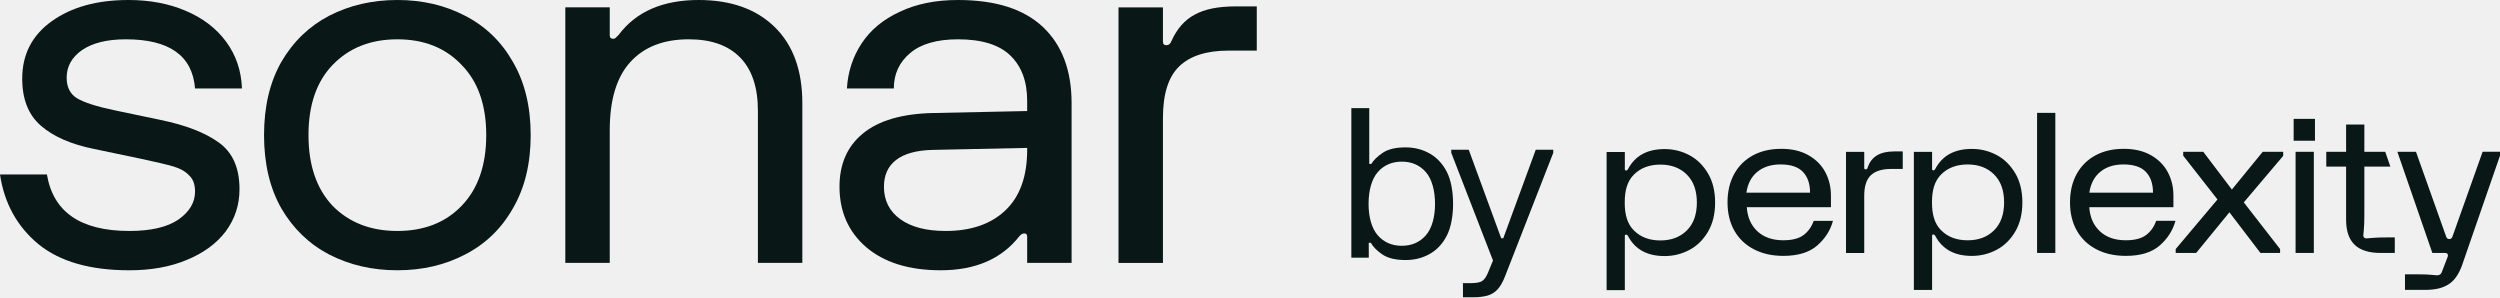
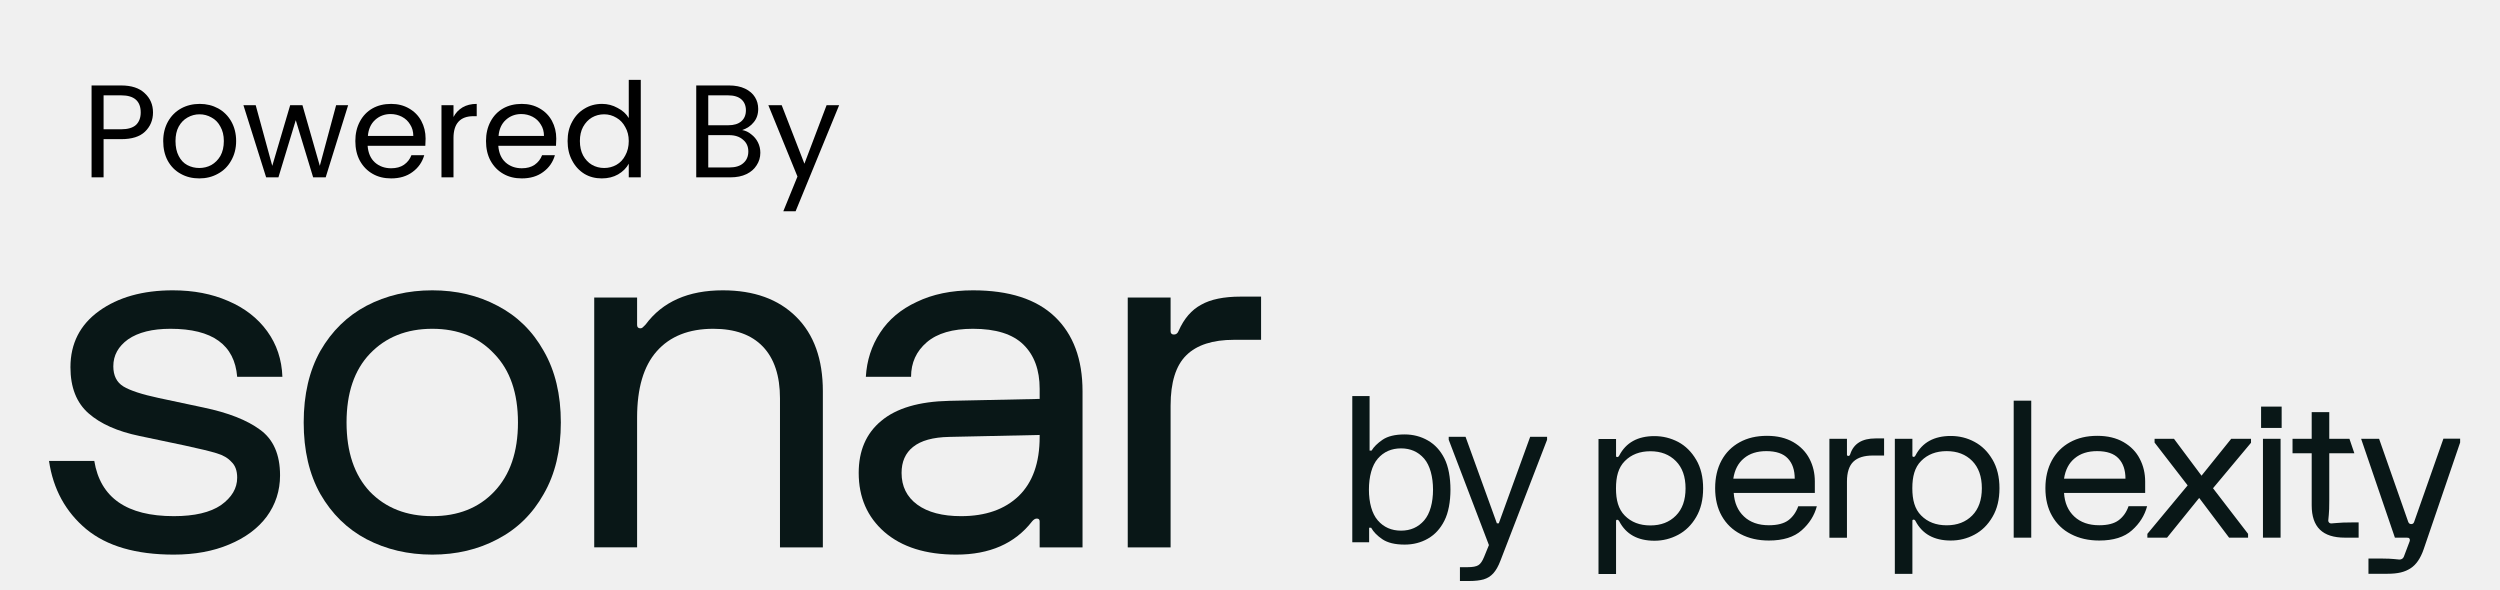
- <svg xmlns="http://www.w3.org/2000/svg" width="185" height="22" viewBox="0 0 185 22" fill="none">
-   <g clip-path="url(#clip0_437_1002)">
-     <path d="M82.769 0.546H86.058V3.091C86.058 3.261 86.143 3.345 86.313 3.345C86.483 3.345 86.605 3.249 86.678 3.054C87.092 2.133 87.664 1.478 88.396 1.091C89.127 0.679 90.139 0.473 91.43 0.473H93.001V3.745H90.918C89.286 3.745 88.068 4.133 87.264 4.909C86.46 5.685 86.058 6.958 86.058 8.727V19.455H82.769V0.546Z" fill="#091717" />
-     <path d="M62.123 13.818C62.123 12.145 62.696 10.836 63.841 9.891C65.01 8.921 66.752 8.411 69.066 8.363L76.01 8.217V7.454C76.01 6.024 75.596 4.909 74.767 4.109C73.939 3.309 72.648 2.909 70.894 2.909C69.335 2.909 68.153 3.249 67.35 3.927C66.546 4.606 66.143 5.478 66.143 6.545H62.672C62.745 5.309 63.111 4.194 63.768 3.2C64.426 2.207 65.364 1.431 66.582 0.873C67.8 0.291 69.237 0 70.894 0C73.671 0 75.766 0.667 77.179 2C78.591 3.333 79.298 5.212 79.298 7.636V19.454H76.01V17.491C76.01 17.345 75.936 17.273 75.79 17.273C75.668 17.273 75.547 17.345 75.425 17.491C74.109 19.164 72.173 20 69.614 20C67.275 20 65.437 19.43 64.097 18.291C62.781 17.151 62.123 15.66 62.123 13.818ZM65.412 13.818C65.412 14.836 65.814 15.636 66.619 16.218C67.422 16.8 68.543 17.091 69.981 17.091C71.856 17.091 73.331 16.582 74.402 15.564C75.474 14.546 76.01 13.055 76.01 11.091V10.945L69.066 11.091C67.824 11.115 66.899 11.37 66.289 11.855C65.704 12.315 65.412 12.97 65.412 13.818Z" fill="#091717" />
-     <path d="M41.834 0.545H45.122V2.618C45.122 2.787 45.208 2.872 45.378 2.872C45.452 2.872 45.512 2.848 45.56 2.799C45.634 2.727 45.706 2.654 45.78 2.581C47.071 0.86 49.044 0 51.699 0C54.087 0 55.962 0.667 57.327 2C58.691 3.333 59.373 5.212 59.373 7.636V19.454H56.084V8.181C56.084 6.46 55.645 5.151 54.768 4.253C53.891 3.356 52.625 2.908 50.968 2.908C49.093 2.908 47.643 3.478 46.62 4.617C45.621 5.733 45.121 7.405 45.121 9.635V19.453H41.833V0.545H41.834Z" fill="#091717" />
-     <path d="M29.404 0C31.256 0 32.925 0.388 34.411 1.164C35.921 1.939 37.103 3.079 37.955 4.582C38.832 6.085 39.271 7.891 39.271 10C39.271 12.109 38.832 13.915 37.955 15.418C37.102 16.921 35.921 18.061 34.411 18.836C32.925 19.612 31.256 20 29.404 20C27.553 20 25.872 19.612 24.362 18.836C22.876 18.061 21.695 16.921 20.818 15.418C19.965 13.915 19.539 12.109 19.539 10C19.539 7.891 19.965 6.085 20.818 4.582C21.695 3.079 22.877 1.939 24.362 1.164C25.872 0.388 27.554 0 29.404 0ZM29.404 2.909C27.431 2.909 25.835 3.539 24.618 4.8C23.424 6.036 22.828 7.769 22.828 10C22.828 12.231 23.425 13.976 24.618 15.236C25.836 16.472 27.431 17.091 29.404 17.091C31.378 17.091 32.962 16.473 34.155 15.236C35.373 13.975 35.982 12.23 35.982 10C35.982 7.77 35.373 6.036 34.155 4.8C32.961 3.539 31.378 2.909 29.404 2.909Z" fill="#091717" />
-     <path d="M9.501 0C11.085 0 12.497 0.266 13.74 0.8C15.007 1.333 16.005 2.097 16.736 3.091C17.467 4.085 17.857 5.236 17.905 6.545H14.434C14.238 4.121 12.534 2.909 9.318 2.909C7.929 2.909 6.845 3.175 6.065 3.709C5.31 4.242 4.933 4.921 4.933 5.746C4.933 6.449 5.188 6.957 5.7 7.273C6.236 7.588 7.138 7.879 8.404 8.146L11.876 8.874C13.752 9.261 15.19 9.819 16.189 10.546C17.212 11.274 17.723 12.425 17.723 14.001C17.723 15.165 17.382 16.207 16.7 17.128C16.018 18.025 15.056 18.728 13.813 19.237C12.595 19.747 11.182 20.001 9.574 20.001C6.676 20.001 4.434 19.359 2.85 18.074C1.267 16.764 0.317 15.043 0 12.909H3.472C3.935 15.696 5.969 17.091 9.574 17.091C11.158 17.091 12.363 16.813 13.192 16.255C14.021 15.673 14.434 14.982 14.434 14.182C14.434 13.649 14.289 13.249 13.996 12.982C13.728 12.691 13.35 12.473 12.863 12.328C12.376 12.182 11.56 11.989 10.414 11.746L6.942 11.019C5.262 10.679 3.958 10.11 3.033 9.31C2.107 8.51 1.644 7.346 1.644 5.819C1.644 4.025 2.375 2.606 3.837 1.564C5.298 0.521 7.187 0 9.501 0Z" fill="#091717" />
-   </g>
-   <path d="M140.143 11.205H140.803V12.501H139.949C139.28 12.501 138.778 12.655 138.449 12.962C138.12 13.27 137.954 13.773 137.954 14.475V18.723H136.605V11.236H137.954V12.431C137.954 12.497 137.99 12.532 138.058 12.532C138.098 12.532 138.128 12.522 138.149 12.503C138.171 12.483 138.19 12.447 138.211 12.388C138.47 11.602 139.116 11.207 140.147 11.207L140.143 11.205ZM149.123 12.809C149.477 13.409 149.656 14.131 149.656 14.976C149.656 15.821 149.48 16.543 149.123 17.143C148.768 17.744 148.307 18.193 147.741 18.49C147.176 18.787 146.568 18.937 145.918 18.937C144.637 18.937 143.738 18.448 143.217 17.467C143.177 17.39 143.126 17.352 143.066 17.352C143.007 17.352 142.975 17.38 142.975 17.439V21.456H141.626V11.236H142.975V12.518C142.975 12.574 143.005 12.604 143.066 12.604C143.128 12.604 143.177 12.566 143.217 12.489C143.738 11.511 144.637 11.019 145.918 11.019C146.568 11.019 147.176 11.169 147.741 11.466C148.307 11.763 148.766 12.212 149.123 12.813V12.809ZM148.304 14.976C148.304 14.093 148.058 13.405 147.563 12.91C147.068 12.416 146.415 12.17 145.604 12.17C144.792 12.17 144.14 12.416 143.644 12.91C143.149 13.403 142.967 14.093 142.967 14.976C142.967 15.86 143.149 16.547 143.644 17.042C144.14 17.538 144.792 17.782 145.604 17.782C146.415 17.782 147.068 17.536 147.563 17.042C148.058 16.549 148.304 15.86 148.304 14.976ZM126.386 12.821C126.741 13.421 126.919 14.143 126.919 14.988C126.919 15.833 126.743 16.555 126.386 17.156C126.031 17.756 125.57 18.205 125.004 18.502C124.439 18.799 123.831 18.949 123.181 18.949C121.9 18.949 121.001 18.46 120.48 17.479C120.44 17.402 120.389 17.364 120.33 17.364C120.27 17.364 120.238 17.392 120.238 17.451V21.468H118.889V11.248H120.238V12.53C120.238 12.586 120.268 12.617 120.33 12.617C120.391 12.617 120.44 12.578 120.48 12.501C121.001 11.523 121.9 11.031 123.181 11.031C123.831 11.031 124.439 11.181 125.004 11.478C125.57 11.776 126.029 12.224 126.386 12.825V12.821ZM125.568 14.986C125.568 14.103 125.321 13.415 124.826 12.92C124.331 12.427 123.678 12.18 122.867 12.18C122.055 12.18 121.403 12.427 120.908 12.92C120.412 13.415 120.23 14.103 120.23 14.986C120.23 15.87 120.412 16.557 120.908 17.052C121.403 17.548 122.055 17.793 122.867 17.793C123.678 17.793 124.331 17.546 124.826 17.052C125.321 16.559 125.568 15.87 125.568 14.986ZM134.214 16.343H135.64C135.451 17.044 135.062 17.651 134.477 18.165C133.891 18.678 133.054 18.935 131.964 18.935C131.143 18.935 130.421 18.775 129.796 18.452C129.171 18.13 128.689 17.673 128.347 17.077C128.007 16.482 127.837 15.781 127.837 14.974C127.837 14.167 128.003 13.468 128.332 12.871C128.661 12.277 129.125 11.818 129.72 11.497C130.315 11.175 131.012 11.013 131.813 11.013C132.614 11.013 133.277 11.173 133.831 11.489C134.386 11.806 134.8 12.226 135.077 12.748C135.353 13.272 135.489 13.844 135.489 14.469V15.332H129.263C129.312 16.08 129.575 16.677 130.051 17.117C130.525 17.558 131.165 17.78 131.964 17.78C132.614 17.78 133.113 17.653 133.457 17.398C133.802 17.143 134.055 16.792 134.216 16.339L134.214 16.343ZM129.233 14.256H133.944C133.944 13.603 133.77 13.092 133.419 12.722C133.069 12.354 132.518 12.168 131.768 12.168C131.069 12.168 130.495 12.348 130.051 12.708C129.607 13.068 129.333 13.583 129.233 14.254V14.256ZM150.744 18.718H152.095V8.353H150.744V18.718ZM169.73 10.415H171.307V8.795H169.73V10.415ZM175.555 17.605C175.31 17.629 175.162 17.641 175.113 17.641C175.043 17.641 174.985 17.621 174.947 17.582C174.907 17.544 174.885 17.491 174.885 17.422C174.885 17.376 174.898 17.233 174.924 16.998C174.947 16.763 174.962 16.399 174.962 15.912V12.33H176.887L176.507 11.234H174.962V9.218H173.612V11.234H172.144V12.33H173.612V16.27C173.612 17.097 173.823 17.71 174.244 18.114C174.664 18.516 175.304 18.718 176.165 18.718H177.214V17.568H176.689C176.179 17.568 175.801 17.58 175.557 17.605H175.555ZM183.714 11.232L181.479 17.514C181.449 17.59 181.402 17.691 181.249 17.691C181.096 17.691 181.048 17.59 181.018 17.514L178.782 11.232H177.405L179.994 18.718H180.909C180.969 18.718 181.014 18.725 181.045 18.733C181.075 18.743 181.101 18.765 181.12 18.805C181.158 18.862 181.154 18.949 181.105 19.064L180.684 20.158C180.623 20.302 180.51 20.374 180.34 20.374C180.278 20.374 180.14 20.362 179.919 20.338C179.698 20.314 179.416 20.302 179.065 20.302H177.969V21.452H179.409C180.251 21.452 180.754 21.314 181.19 21.042C181.626 20.769 181.961 20.285 182.204 19.594L185 11.517V11.23H183.714V11.232ZM165.159 14.026L163.043 11.234H161.558V11.521L164.093 14.76L161.001 18.431V18.718H162.516L164.977 15.71L167.272 18.718H168.727V18.431L166.041 14.976L168.955 11.535V11.234H167.44L165.159 14.026ZM169.873 18.718H171.224V11.234H169.873V18.721V18.718ZM160.984 16.343C160.793 17.044 160.406 17.651 159.822 18.165C159.235 18.678 158.398 18.935 157.308 18.935C156.488 18.935 155.765 18.775 155.14 18.452C154.513 18.13 154.033 17.673 153.691 17.077C153.351 16.482 153.181 15.781 153.181 14.974C153.181 14.167 153.347 13.468 153.676 12.871C154.008 12.277 154.469 11.818 155.064 11.497C155.659 11.175 156.356 11.013 157.157 11.013C157.958 11.013 158.621 11.173 159.176 11.489C159.73 11.806 160.145 12.226 160.421 12.748C160.697 13.272 160.833 13.844 160.833 14.469V15.332H154.607C154.656 16.08 154.919 16.677 155.395 17.117C155.869 17.558 156.509 17.78 157.308 17.78C157.958 17.78 158.457 17.653 158.802 17.398C159.146 17.143 159.399 16.792 159.558 16.339H160.984V16.343ZM154.611 14.256H159.322C159.322 13.603 159.148 13.092 158.797 12.722C158.447 12.354 157.896 12.168 157.146 12.168C156.445 12.168 155.873 12.348 155.429 12.708C154.985 13.068 154.711 13.583 154.611 14.254V14.256Z" fill="#091717" />
-   <path d="M100 8H101.325V12.13H101.477C101.648 11.847 101.93 11.571 102.326 11.305C102.719 11.04 103.281 10.906 104.01 10.906C104.673 10.906 105.271 11.059 105.803 11.363C106.336 11.668 106.757 12.119 107.065 12.717C107.374 13.315 107.528 14.185 107.528 15.083C107.528 15.981 107.374 16.836 107.065 17.436C106.755 18.036 106.336 18.49 105.803 18.79C105.271 19.092 104.673 19.243 104.01 19.243C103.281 19.243 102.715 19.109 102.311 18.84C101.907 18.57 101.616 18.278 101.441 17.965H101.289V19.068H100V8ZM101.274 15.083C101.274 16.048 101.501 16.899 101.956 17.415C102.411 17.931 103.005 18.188 103.736 18.188C104.467 18.188 105.055 17.931 105.511 17.415C105.966 16.899 106.192 16.048 106.192 15.083C106.192 14.118 105.964 13.25 105.511 12.734C105.057 12.218 104.465 11.961 103.736 11.961C103.007 11.961 102.409 12.218 101.956 12.734C101.501 13.25 101.274 14.114 101.274 15.083Z" fill="#091717" />
-   <path d="M107.392 11.081H108.687L111.089 17.633H111.241L113.646 11.081H114.941V11.309L111.369 20.456C111.209 20.873 111.025 21.19 110.82 21.415C110.615 21.637 110.365 21.791 110.07 21.875C109.775 21.959 109.414 22 108.982 22H108.259V20.951H108.847C109.228 20.951 109.501 20.903 109.664 20.806C109.828 20.709 109.976 20.5 110.113 20.176L110.482 19.278L107.394 11.309V11.081H107.392Z" fill="#091717" />
+ <svg xmlns="http://www.w3.org/2000/svg" width="195" zoomAndPan="magnify" viewBox="0 0 146.25 34.5" height="46" preserveAspectRatio="xMidYMid meet" version="1.0">
  <defs>
-     <clipPath id="clip0_437_1002">
-       <rect width="93" height="20" fill="white" />
+     <g />
+     <clipPath id="bdb8cb89c6">
+       <path d="M 65 17 L 73.773 17 L 73.773 32.445 L 65 32.445 Z M 65 17 " clip-rule="nonzero" />
+     </clipPath>
+     <clipPath id="45fef840c6">
+       <path d="M 50 16.984 L 64 16.984 L 64 32.445 L 50 32.445 Z M 50 16.984 " clip-rule="nonzero" />
+     </clipPath>
+     <clipPath id="cf7a25b7e1">
+       <path d="M 34 16.984 L 49 16.984 L 49 32.445 L 34 32.445 Z M 34 16.984 " clip-rule="nonzero" />
+     </clipPath>
+     <clipPath id="521e0867e7">
+       <path d="M 17 16.984 L 33 16.984 L 33 32.445 L 17 32.445 Z M 17 16.984 " clip-rule="nonzero" />
+     </clipPath>
+     <clipPath id="966e39c437">
+       <path d="M 2.867 16.984 L 17 16.984 L 17 32.445 L 2.867 32.445 Z M 2.867 16.984 " clip-rule="nonzero" />
+     </clipPath>
+     <clipPath id="2e2c55bf14">
+       <path d="M 93 23 L 144 23 L 144 33.988 L 93 33.988 Z M 93 23 " clip-rule="nonzero" />
+     </clipPath>
+     <clipPath id="8f5b9cd668">
+       <path d="M 84 25 L 91 25 L 91 33.988 L 84 33.988 Z M 84 25 " clip-rule="nonzero" />
    </clipPath>
  </defs>
+   <g clip-path="url(#bdb8cb89c6)">
+     <path fill="#091717" d="M 65.973 17.406 L 68.48 17.406 L 68.48 19.375 C 68.48 19.508 68.547 19.57 68.676 19.57 C 68.805 19.57 68.898 19.496 68.953 19.348 C 69.27 18.633 69.707 18.129 70.266 17.828 C 70.82 17.512 71.594 17.352 72.578 17.352 L 73.773 17.352 L 73.773 19.879 L 72.188 19.879 C 70.941 19.879 70.012 20.18 69.402 20.781 C 68.789 21.379 68.48 22.363 68.48 23.73 L 68.48 32.023 L 65.973 32.023 Z M 65.973 17.406 " fill-opacity="1" fill-rule="nonzero" />
+   </g>
+   <g clip-path="url(#45fef840c6)">
+     <path fill="#091717" d="M 50.234 27.664 C 50.234 26.371 50.668 25.359 51.543 24.629 C 52.434 23.879 53.762 23.488 55.527 23.449 L 60.82 23.336 L 60.82 22.746 C 60.82 21.641 60.504 20.781 59.871 20.16 C 59.242 19.543 58.258 19.234 56.918 19.234 C 55.73 19.234 54.832 19.496 54.219 20.02 C 53.605 20.547 53.297 21.219 53.297 22.043 L 50.652 22.043 C 50.707 21.09 50.984 20.227 51.488 19.461 C 51.988 18.691 52.703 18.09 53.633 17.66 C 54.562 17.211 55.656 16.984 56.918 16.984 C 59.035 16.984 60.633 17.5 61.711 18.531 C 62.789 19.562 63.328 21.016 63.328 22.887 L 63.328 32.023 L 60.82 32.023 L 60.82 30.504 C 60.82 30.391 60.766 30.336 60.652 30.336 C 60.559 30.336 60.469 30.391 60.375 30.504 C 59.371 31.797 57.895 32.445 55.945 32.445 C 54.16 32.445 52.758 32.004 51.738 31.121 C 50.734 30.242 50.234 29.09 50.234 27.664 Z M 52.742 27.664 C 52.742 28.453 53.047 29.07 53.66 29.52 C 54.273 29.969 55.129 30.195 56.223 30.195 C 57.652 30.195 58.777 29.801 59.594 29.016 C 60.41 28.227 60.82 27.074 60.82 25.559 L 60.82 25.445 L 55.527 25.559 C 54.578 25.578 53.875 25.773 53.41 26.148 C 52.965 26.504 52.742 27.012 52.742 27.664 Z M 52.742 27.664 " fill-opacity="1" fill-rule="nonzero" />
+   </g>
+   <g clip-path="url(#cf7a25b7e1)">
+     <path fill="#091717" d="M 34.766 17.406 L 37.27 17.406 L 37.27 19.008 C 37.27 19.141 37.336 19.207 37.465 19.207 C 37.523 19.207 37.566 19.188 37.605 19.148 C 37.66 19.094 37.715 19.035 37.773 18.98 C 38.758 17.652 40.262 16.984 42.285 16.984 C 44.105 16.984 45.535 17.5 46.574 18.531 C 47.617 19.562 48.137 21.016 48.137 22.887 L 48.137 32.023 L 45.629 32.023 L 45.629 23.309 C 45.629 21.98 45.293 20.969 44.625 20.273 C 43.957 19.578 42.992 19.234 41.727 19.234 C 40.297 19.234 39.191 19.672 38.414 20.555 C 37.652 21.418 37.27 22.707 37.27 24.434 L 37.27 32.02 L 34.762 32.02 L 34.762 17.406 Z M 34.766 17.406 " fill-opacity="1" fill-rule="nonzero" />
+   </g>
+   <g clip-path="url(#521e0867e7)">
+     <path fill="#091717" d="M 25.289 16.984 C 26.699 16.984 27.973 17.285 29.105 17.887 C 30.254 18.484 31.156 19.367 31.805 20.527 C 32.477 21.688 32.809 23.086 32.809 24.715 C 32.809 26.344 32.477 27.742 31.805 28.902 C 31.156 30.062 30.254 30.945 29.105 31.543 C 27.973 32.145 26.699 32.445 25.289 32.445 C 23.875 32.445 22.594 32.145 21.441 31.543 C 20.309 30.945 19.41 30.062 18.742 28.902 C 18.09 27.742 17.766 26.344 17.766 24.715 C 17.766 23.086 18.09 21.688 18.742 20.527 C 19.41 19.367 20.312 18.484 21.441 17.887 C 22.594 17.285 23.875 16.984 25.289 16.984 Z M 25.289 19.234 C 23.781 19.234 22.566 19.723 21.637 20.695 C 20.727 21.652 20.273 22.992 20.273 24.715 C 20.273 26.438 20.727 27.789 21.637 28.762 C 22.566 29.719 23.781 30.195 25.289 30.195 C 26.793 30.195 28 29.719 28.91 28.762 C 29.84 27.785 30.301 26.438 30.301 24.715 C 30.301 22.992 29.84 21.652 28.91 20.695 C 28 19.723 26.793 19.234 25.289 19.234 Z M 25.289 19.234 " fill-opacity="1" fill-rule="nonzero" />
+   </g>
+   <g clip-path="url(#966e39c437)">
+     <path fill="#091717" d="M 10.113 16.984 C 11.32 16.984 12.398 17.191 13.344 17.605 C 14.309 18.016 15.07 18.605 15.629 19.375 C 16.188 20.145 16.484 21.031 16.52 22.043 L 13.875 22.043 C 13.723 20.172 12.426 19.234 9.973 19.234 C 8.914 19.234 8.086 19.441 7.492 19.852 C 6.918 20.266 6.629 20.789 6.629 21.426 C 6.629 21.969 6.824 22.363 7.215 22.605 C 7.621 22.852 8.312 23.074 9.277 23.281 L 11.922 23.844 C 13.355 24.145 14.449 24.574 15.211 25.137 C 15.992 25.699 16.383 26.59 16.383 27.809 C 16.383 28.707 16.121 29.512 15.602 30.223 C 15.082 30.918 14.348 31.461 13.398 31.855 C 12.473 32.246 11.395 32.445 10.168 32.445 C 7.957 32.445 6.25 31.949 5.043 30.953 C 3.836 29.941 3.109 28.613 2.867 26.965 L 5.516 26.965 C 5.867 29.117 7.418 30.195 10.168 30.195 C 11.375 30.195 12.293 29.98 12.926 29.551 C 13.559 29.098 13.875 28.566 13.875 27.945 C 13.875 27.535 13.762 27.227 13.539 27.02 C 13.336 26.793 13.047 26.625 12.676 26.516 C 12.305 26.402 11.684 26.25 10.809 26.062 L 8.16 25.504 C 6.879 25.238 5.887 24.801 5.18 24.18 C 4.477 23.562 4.121 22.664 4.121 21.484 C 4.121 20.098 4.68 19 5.793 18.195 C 6.91 17.391 8.348 16.984 10.113 16.984 Z M 10.113 16.984 " fill-opacity="1" fill-rule="nonzero" />
+   </g>
+   <g clip-path="url(#2e2c55bf14)">
+     <path fill="#091717" d="M 109.719 25.645 L 110.219 25.645 L 110.219 26.648 L 109.57 26.648 C 109.059 26.648 108.676 26.766 108.426 27.004 C 108.176 27.242 108.047 27.633 108.047 28.172 L 108.047 31.457 L 107.02 31.457 L 107.02 25.668 L 108.047 25.668 L 108.047 26.594 C 108.047 26.645 108.074 26.672 108.129 26.672 C 108.156 26.672 108.18 26.664 108.195 26.648 C 108.215 26.633 108.227 26.605 108.242 26.559 C 108.441 25.953 108.934 25.648 109.719 25.648 Z M 116.562 26.887 C 116.832 27.352 116.969 27.906 116.969 28.562 C 116.969 29.215 116.836 29.773 116.562 30.234 C 116.293 30.699 115.941 31.047 115.508 31.277 C 115.078 31.508 114.617 31.621 114.121 31.621 C 113.145 31.621 112.457 31.242 112.059 30.484 C 112.031 30.426 111.992 30.398 111.945 30.398 C 111.902 30.398 111.875 30.418 111.875 30.465 L 111.875 33.57 L 110.848 33.57 L 110.848 25.668 L 111.875 25.668 L 111.875 26.66 C 111.875 26.703 111.898 26.727 111.945 26.727 C 111.992 26.727 112.031 26.699 112.059 26.637 C 112.457 25.883 113.145 25.504 114.121 25.504 C 114.617 25.504 115.078 25.617 115.508 25.848 C 115.941 26.078 116.293 26.426 116.562 26.891 Z M 115.938 28.562 C 115.938 27.879 115.75 27.348 115.375 26.965 C 114.996 26.582 114.5 26.391 113.879 26.391 C 113.262 26.391 112.766 26.582 112.387 26.965 C 112.008 27.344 111.871 27.879 111.871 28.562 C 111.871 29.242 112.008 29.773 112.387 30.156 C 112.766 30.539 113.262 30.73 113.879 30.73 C 114.5 30.73 114.996 30.539 115.375 30.156 C 115.75 29.777 115.938 29.242 115.938 28.562 Z M 99.227 26.895 C 99.5 27.359 99.633 27.918 99.633 28.57 C 99.633 29.223 99.5 29.781 99.227 30.246 C 98.957 30.711 98.605 31.055 98.176 31.285 C 97.742 31.516 97.281 31.633 96.785 31.633 C 95.809 31.633 95.121 31.254 94.727 30.496 C 94.695 30.438 94.656 30.406 94.609 30.406 C 94.566 30.406 94.539 30.43 94.539 30.473 L 94.539 33.578 L 93.512 33.578 L 93.512 25.68 L 94.539 25.68 L 94.539 26.668 C 94.539 26.715 94.562 26.738 94.609 26.738 C 94.656 26.738 94.695 26.707 94.727 26.648 C 95.121 25.891 95.809 25.512 96.785 25.512 C 97.281 25.512 97.742 25.629 98.176 25.855 C 98.605 26.086 98.957 26.434 99.227 26.898 Z M 98.605 28.57 C 98.605 27.887 98.418 27.355 98.039 26.973 C 97.66 26.59 97.164 26.398 96.547 26.398 C 95.926 26.398 95.43 26.59 95.051 26.973 C 94.672 27.355 94.535 27.887 94.535 28.57 C 94.535 29.25 94.672 29.781 95.051 30.164 C 95.43 30.547 95.926 30.738 96.547 30.738 C 97.164 30.738 97.66 30.547 98.039 30.164 C 98.418 29.785 98.605 29.25 98.605 28.57 Z M 105.195 29.617 L 106.285 29.617 C 106.141 30.16 105.844 30.629 105.398 31.023 C 104.949 31.422 104.312 31.621 103.48 31.621 C 102.855 31.621 102.305 31.496 101.828 31.246 C 101.352 31 100.984 30.645 100.723 30.184 C 100.465 29.727 100.336 29.184 100.336 28.559 C 100.336 27.938 100.461 27.395 100.711 26.934 C 100.961 26.473 101.316 26.121 101.77 25.871 C 102.223 25.621 102.754 25.496 103.367 25.496 C 103.977 25.496 104.48 25.621 104.906 25.863 C 105.328 26.109 105.645 26.434 105.855 26.84 C 106.066 27.242 106.168 27.688 106.168 28.168 L 106.168 28.836 L 101.422 28.836 C 101.461 29.414 101.66 29.875 102.023 30.215 C 102.383 30.555 102.871 30.727 103.48 30.727 C 103.977 30.727 104.355 30.629 104.621 30.434 C 104.883 30.234 105.074 29.965 105.199 29.613 Z M 101.398 28.004 L 104.992 28.004 C 104.992 27.5 104.859 27.105 104.59 26.82 C 104.324 26.535 103.902 26.391 103.332 26.391 C 102.797 26.391 102.359 26.527 102.023 26.809 C 101.684 27.086 101.477 27.484 101.398 28.004 Z M 117.801 31.453 L 118.828 31.453 L 118.828 23.441 L 117.801 23.441 Z M 132.273 25.035 L 133.477 25.035 L 133.477 23.785 L 132.273 23.785 Z M 136.715 30.594 C 136.527 30.609 136.418 30.621 136.379 30.621 C 136.324 30.621 136.281 30.605 136.254 30.574 C 136.223 30.547 136.203 30.504 136.203 30.453 C 136.203 30.414 136.215 30.305 136.234 30.125 C 136.254 29.941 136.262 29.66 136.262 29.285 L 136.262 26.516 L 137.73 26.516 L 137.441 25.668 L 136.262 25.668 L 136.262 24.109 L 135.234 24.109 L 135.234 25.668 L 134.113 25.668 L 134.113 26.516 L 135.234 26.516 L 135.234 29.562 C 135.234 30.199 135.395 30.672 135.715 30.984 C 136.035 31.297 136.523 31.453 137.18 31.453 L 137.98 31.453 L 137.98 30.562 L 137.582 30.562 C 137.191 30.562 136.902 30.574 136.719 30.594 Z M 142.938 25.668 L 141.23 30.523 C 141.211 30.582 141.172 30.66 141.059 30.66 C 140.941 30.66 140.902 30.582 140.879 30.523 L 139.176 25.668 L 138.125 25.668 L 140.102 31.453 L 140.797 31.453 C 140.844 31.453 140.879 31.457 140.902 31.465 C 140.926 31.473 140.945 31.488 140.957 31.52 C 140.988 31.562 140.984 31.633 140.945 31.719 L 140.625 32.566 C 140.578 32.676 140.492 32.734 140.363 32.734 C 140.316 32.734 140.211 32.723 140.043 32.703 C 139.875 32.688 139.66 32.676 139.391 32.676 L 138.555 32.676 L 138.555 33.566 L 139.652 33.566 C 140.297 33.566 140.68 33.461 141.012 33.25 C 141.344 33.039 141.602 32.664 141.785 32.129 L 143.918 25.887 L 143.918 25.664 L 142.938 25.664 Z M 128.789 27.828 L 127.176 25.668 L 126.043 25.668 L 126.043 25.891 L 127.977 28.395 L 125.621 31.23 L 125.621 31.453 L 126.773 31.453 L 128.652 29.129 L 130.402 31.453 L 131.512 31.453 L 131.512 31.23 L 129.461 28.562 L 131.684 25.902 L 131.684 25.668 L 130.527 25.668 Z M 132.383 31.453 L 133.414 31.453 L 133.414 25.668 L 132.383 25.668 Z M 125.605 29.617 C 125.461 30.16 125.164 30.629 124.719 31.023 C 124.273 31.422 123.637 31.621 122.805 31.621 C 122.18 31.621 121.629 31.496 121.152 31.246 C 120.672 31 120.309 30.645 120.047 30.184 C 119.785 29.727 119.656 29.184 119.656 28.559 C 119.656 27.938 119.785 27.395 120.035 26.934 C 120.289 26.473 120.641 26.121 121.094 25.871 C 121.547 25.621 122.078 25.496 122.688 25.496 C 123.301 25.496 123.805 25.621 124.227 25.863 C 124.652 26.109 124.969 26.434 125.176 26.84 C 125.387 27.242 125.492 27.688 125.492 28.168 L 125.492 28.836 L 120.746 28.836 C 120.781 29.414 120.98 29.875 121.344 30.215 C 121.707 30.555 122.195 30.727 122.805 30.727 C 123.301 30.727 123.68 30.629 123.941 30.434 C 124.207 30.234 124.398 29.965 124.52 29.613 L 125.605 29.613 Z M 120.746 28.004 L 124.34 28.004 C 124.34 27.5 124.207 27.105 123.938 26.82 C 123.672 26.535 123.254 26.391 122.68 26.391 C 122.145 26.391 121.711 26.527 121.371 26.809 C 121.031 27.086 120.824 27.484 120.746 28.004 Z M 120.746 28.004 " fill-opacity="1" fill-rule="nonzero" />
+   </g>
+   <path fill="#091717" d="M 79.109 23.168 L 80.121 23.168 L 80.121 26.359 L 80.238 26.359 C 80.367 26.141 80.582 25.93 80.883 25.723 C 81.184 25.52 81.613 25.414 82.168 25.414 C 82.672 25.414 83.129 25.535 83.535 25.77 C 83.941 26.004 84.262 26.352 84.496 26.816 C 84.734 27.277 84.852 27.949 84.852 28.645 C 84.852 29.336 84.734 30 84.496 30.461 C 84.262 30.926 83.941 31.277 83.535 31.508 C 83.129 31.742 82.672 31.859 82.168 31.859 C 81.613 31.859 81.18 31.754 80.871 31.547 C 80.566 31.34 80.344 31.113 80.211 30.871 L 80.094 30.871 L 80.094 31.723 L 79.109 31.723 Z M 80.082 28.645 C 80.082 29.391 80.254 30.047 80.602 30.445 C 80.949 30.844 81.402 31.043 81.961 31.043 C 82.516 31.043 82.965 30.844 83.312 30.445 C 83.66 30.047 83.832 29.391 83.832 28.645 C 83.832 27.898 83.656 27.227 83.312 26.828 C 82.965 26.43 82.516 26.23 81.961 26.23 C 81.402 26.23 80.949 26.43 80.602 26.828 C 80.254 27.227 80.082 27.895 80.082 28.645 Z M 80.082 28.645 " fill-opacity="1" fill-rule="nonzero" />
+   <g clip-path="url(#8f5b9cd668)">
+     <path fill="#091717" d="M 84.746 25.551 L 85.734 25.551 L 87.566 30.613 L 87.68 30.613 L 89.516 25.551 L 90.504 25.551 L 90.504 25.727 L 87.777 32.797 C 87.656 33.117 87.516 33.363 87.359 33.539 C 87.203 33.711 87.012 33.828 86.789 33.895 C 86.562 33.957 86.289 33.988 85.961 33.988 L 85.406 33.988 L 85.406 33.18 L 85.855 33.18 C 86.148 33.18 86.355 33.141 86.48 33.066 C 86.605 32.992 86.719 32.828 86.82 32.578 L 87.102 31.887 L 84.75 25.727 L 84.75 25.551 Z M 84.746 25.551 " fill-opacity="1" fill-rule="nonzero" />
+   </g>
+   <g fill="#000000" fill-opacity="1">
+     <g transform="translate(4.762711, 10.37452)">
+       <g>
+         <path d="M 4.188 -3.797 C 4.188 -3.348 4.031 -2.973 3.719 -2.672 C 3.414 -2.379 2.953 -2.234 2.328 -2.234 L 1.297 -2.234 L 1.297 0 L 0.594 0 L 0.594 -5.375 L 2.328 -5.375 C 2.93 -5.375 3.391 -5.223 3.703 -4.922 C 4.023 -4.629 4.188 -4.254 4.188 -3.797 Z M 2.328 -2.812 C 2.711 -2.812 3 -2.895 3.188 -3.062 C 3.375 -3.238 3.469 -3.484 3.469 -3.797 C 3.469 -4.461 3.086 -4.797 2.328 -4.797 L 1.297 -4.797 L 1.297 -2.812 Z M 2.328 -2.812 " />
+       </g>
+     </g>
+   </g>
+   <g fill="#000000" fill-opacity="1">
+     <g transform="translate(9.219959, 10.37452)">
+       <g>
+         <path d="M 2.438 0.062 C 2.039 0.062 1.68 -0.023 1.359 -0.203 C 1.035 -0.379 0.781 -0.633 0.594 -0.969 C 0.414 -1.301 0.328 -1.688 0.328 -2.125 C 0.328 -2.551 0.422 -2.93 0.609 -3.266 C 0.797 -3.598 1.051 -3.852 1.375 -4.031 C 1.695 -4.207 2.062 -4.297 2.469 -4.297 C 2.863 -4.297 3.223 -4.207 3.547 -4.031 C 3.867 -3.852 4.125 -3.598 4.312 -3.266 C 4.5 -2.93 4.594 -2.551 4.594 -2.125 C 4.594 -1.688 4.492 -1.301 4.297 -0.969 C 4.109 -0.633 3.848 -0.379 3.516 -0.203 C 3.191 -0.023 2.832 0.062 2.438 0.062 Z M 2.438 -0.547 C 2.688 -0.547 2.922 -0.602 3.141 -0.719 C 3.359 -0.844 3.535 -1.02 3.672 -1.25 C 3.805 -1.488 3.875 -1.781 3.875 -2.125 C 3.875 -2.457 3.805 -2.738 3.672 -2.969 C 3.547 -3.207 3.375 -3.383 3.156 -3.5 C 2.938 -3.625 2.703 -3.688 2.453 -3.688 C 2.203 -3.688 1.969 -3.625 1.75 -3.5 C 1.539 -3.383 1.367 -3.207 1.234 -2.969 C 1.109 -2.738 1.047 -2.457 1.047 -2.125 C 1.047 -1.781 1.109 -1.488 1.234 -1.25 C 1.359 -1.008 1.523 -0.832 1.734 -0.719 C 1.953 -0.602 2.188 -0.547 2.438 -0.547 Z M 2.438 -0.547 " />
+       </g>
+     </g>
+   </g>
+   <g fill="#000000" fill-opacity="1">
+     <g transform="translate(14.1468, 10.37452)">
+       <g>
+         <path d="M 6.219 -4.219 L 4.906 0 L 4.172 0 L 3.156 -3.344 L 2.141 0 L 1.422 0 L 0.094 -4.219 L 0.812 -4.219 L 1.781 -0.672 L 2.828 -4.219 L 3.547 -4.219 L 4.562 -0.672 L 5.516 -4.219 Z M 6.219 -4.219 " />
+       </g>
+     </g>
+   </g>
+   <g fill="#000000" fill-opacity="1">
+     <g transform="translate(20.45932, 10.37452)">
+       <g>
+         <path d="M 4.438 -2.266 C 4.438 -2.141 4.43 -2 4.422 -1.844 L 1.047 -1.844 C 1.078 -1.426 1.219 -1.102 1.469 -0.875 C 1.727 -0.645 2.047 -0.531 2.422 -0.531 C 2.723 -0.531 2.973 -0.598 3.172 -0.734 C 3.379 -0.879 3.523 -1.066 3.609 -1.297 L 4.359 -1.297 C 4.242 -0.891 4.016 -0.562 3.672 -0.312 C 3.336 -0.062 2.922 0.062 2.422 0.062 C 2.016 0.062 1.656 -0.023 1.344 -0.203 C 1.031 -0.379 0.781 -0.633 0.594 -0.969 C 0.414 -1.301 0.328 -1.688 0.328 -2.125 C 0.328 -2.551 0.414 -2.93 0.594 -3.266 C 0.77 -3.598 1.016 -3.852 1.328 -4.031 C 1.641 -4.207 2.004 -4.297 2.422 -4.297 C 2.816 -4.297 3.164 -4.207 3.469 -4.031 C 3.781 -3.852 4.02 -3.609 4.188 -3.297 C 4.352 -2.992 4.438 -2.648 4.438 -2.266 Z M 3.719 -2.422 C 3.719 -2.68 3.656 -2.906 3.531 -3.094 C 3.414 -3.289 3.254 -3.441 3.047 -3.547 C 2.848 -3.648 2.629 -3.703 2.391 -3.703 C 2.035 -3.703 1.734 -3.586 1.484 -3.359 C 1.234 -3.129 1.094 -2.816 1.062 -2.422 Z M 3.719 -2.422 " />
+       </g>
+     </g>
+   </g>
+   <g fill="#000000" fill-opacity="1">
+     <g transform="translate(25.23219, 10.37452)">
+       <g>
+         <path d="M 1.297 -3.531 C 1.422 -3.77 1.598 -3.957 1.828 -4.094 C 2.055 -4.227 2.332 -4.297 2.656 -4.297 L 2.656 -3.578 L 2.469 -3.578 C 1.688 -3.578 1.297 -3.148 1.297 -2.297 L 1.297 0 L 0.594 0 L 0.594 -4.219 L 1.297 -4.219 Z M 1.297 -3.531 " />
+       </g>
+     </g>
+   </g>
+   <g fill="#000000" fill-opacity="1">
+     <g transform="translate(28.10361, 10.37452)">
+       <g>
+         <path d="M 4.438 -2.266 C 4.438 -2.141 4.43 -2 4.422 -1.844 L 1.047 -1.844 C 1.078 -1.426 1.219 -1.102 1.469 -0.875 C 1.727 -0.645 2.047 -0.531 2.422 -0.531 C 2.723 -0.531 2.973 -0.598 3.172 -0.734 C 3.379 -0.879 3.523 -1.066 3.609 -1.297 L 4.359 -1.297 C 4.242 -0.891 4.016 -0.562 3.672 -0.312 C 3.336 -0.062 2.922 0.062 2.422 0.062 C 2.016 0.062 1.656 -0.023 1.344 -0.203 C 1.031 -0.379 0.781 -0.633 0.594 -0.969 C 0.414 -1.301 0.328 -1.688 0.328 -2.125 C 0.328 -2.551 0.414 -2.93 0.594 -3.266 C 0.77 -3.598 1.016 -3.852 1.328 -4.031 C 1.641 -4.207 2.004 -4.297 2.422 -4.297 C 2.816 -4.297 3.164 -4.207 3.469 -4.031 C 3.781 -3.852 4.02 -3.609 4.188 -3.297 C 4.352 -2.992 4.438 -2.648 4.438 -2.266 Z M 3.719 -2.422 C 3.719 -2.68 3.656 -2.906 3.531 -3.094 C 3.414 -3.289 3.254 -3.441 3.047 -3.547 C 2.848 -3.648 2.629 -3.703 2.391 -3.703 C 2.035 -3.703 1.734 -3.586 1.484 -3.359 C 1.234 -3.129 1.094 -2.816 1.062 -2.422 Z M 3.719 -2.422 " />
+       </g>
+     </g>
+   </g>
+   <g fill="#000000" fill-opacity="1">
+     <g transform="translate(32.87649, 10.37452)">
+       <g>
+         <path d="M 0.328 -2.125 C 0.328 -2.551 0.414 -2.926 0.594 -3.25 C 0.77 -3.582 1.008 -3.836 1.312 -4.016 C 1.613 -4.203 1.957 -4.297 2.344 -4.297 C 2.664 -4.297 2.969 -4.219 3.25 -4.062 C 3.539 -3.914 3.758 -3.719 3.906 -3.469 L 3.906 -5.703 L 4.609 -5.703 L 4.609 0 L 3.906 0 L 3.906 -0.797 C 3.77 -0.547 3.562 -0.336 3.281 -0.172 C 3.008 -0.016 2.691 0.062 2.328 0.062 C 1.953 0.062 1.613 -0.023 1.312 -0.203 C 1.008 -0.391 0.77 -0.648 0.594 -0.984 C 0.414 -1.316 0.328 -1.695 0.328 -2.125 Z M 3.906 -2.125 C 3.906 -2.438 3.836 -2.707 3.703 -2.938 C 3.578 -3.176 3.406 -3.359 3.188 -3.484 C 2.969 -3.617 2.727 -3.688 2.469 -3.688 C 2.207 -3.688 1.969 -3.625 1.75 -3.5 C 1.539 -3.375 1.367 -3.191 1.234 -2.953 C 1.109 -2.723 1.047 -2.445 1.047 -2.125 C 1.047 -1.801 1.109 -1.52 1.234 -1.281 C 1.367 -1.039 1.539 -0.859 1.75 -0.734 C 1.969 -0.609 2.207 -0.547 2.469 -0.547 C 2.727 -0.547 2.969 -0.609 3.188 -0.734 C 3.406 -0.859 3.578 -1.039 3.703 -1.281 C 3.836 -1.52 3.906 -1.801 3.906 -2.125 Z M 3.906 -2.125 " />
+       </g>
+     </g>
+   </g>
+   <g fill="#000000" fill-opacity="1">
+     <g transform="translate(38.08046, 10.37452)">
+       <g />
+     </g>
+   </g>
+   <g fill="#000000" fill-opacity="1">
+     <g transform="translate(40.13588, 10.37452)">
+       <g>
+         <path d="M 3.281 -2.766 C 3.477 -2.734 3.656 -2.648 3.812 -2.516 C 3.977 -2.391 4.109 -2.234 4.203 -2.047 C 4.297 -1.859 4.344 -1.656 4.344 -1.438 C 4.344 -1.164 4.27 -0.922 4.125 -0.703 C 3.988 -0.484 3.789 -0.312 3.531 -0.188 C 3.27 -0.062 2.957 0 2.594 0 L 0.594 0 L 0.594 -5.375 L 2.516 -5.375 C 2.879 -5.375 3.191 -5.312 3.453 -5.188 C 3.711 -5.062 3.906 -4.895 4.031 -4.688 C 4.156 -4.488 4.219 -4.258 4.219 -4 C 4.219 -3.688 4.129 -3.426 3.953 -3.219 C 3.785 -3.008 3.562 -2.859 3.281 -2.766 Z M 1.297 -3.047 L 2.469 -3.047 C 2.801 -3.047 3.055 -3.125 3.234 -3.281 C 3.41 -3.438 3.5 -3.648 3.5 -3.922 C 3.5 -4.191 3.41 -4.406 3.234 -4.562 C 3.055 -4.719 2.797 -4.797 2.453 -4.797 L 1.297 -4.797 Z M 2.531 -0.578 C 2.883 -0.578 3.156 -0.66 3.344 -0.828 C 3.539 -0.992 3.641 -1.223 3.641 -1.516 C 3.641 -1.805 3.535 -2.035 3.328 -2.203 C 3.129 -2.379 2.859 -2.469 2.516 -2.469 L 1.297 -2.469 L 1.297 -0.578 Z M 2.531 -0.578 " />
+       </g>
+     </g>
+   </g>
+   <g fill="#000000" fill-opacity="1">
+     <g transform="translate(44.85487, 10.37452)">
+       <g>
+         <path d="M 4.234 -4.219 L 1.688 1.984 L 0.969 1.984 L 1.797 -0.047 L 0.094 -4.219 L 0.875 -4.219 L 2.203 -0.797 L 3.5 -4.219 Z M 4.234 -4.219 " />
+       </g>
+     </g>
+   </g>
</svg>
